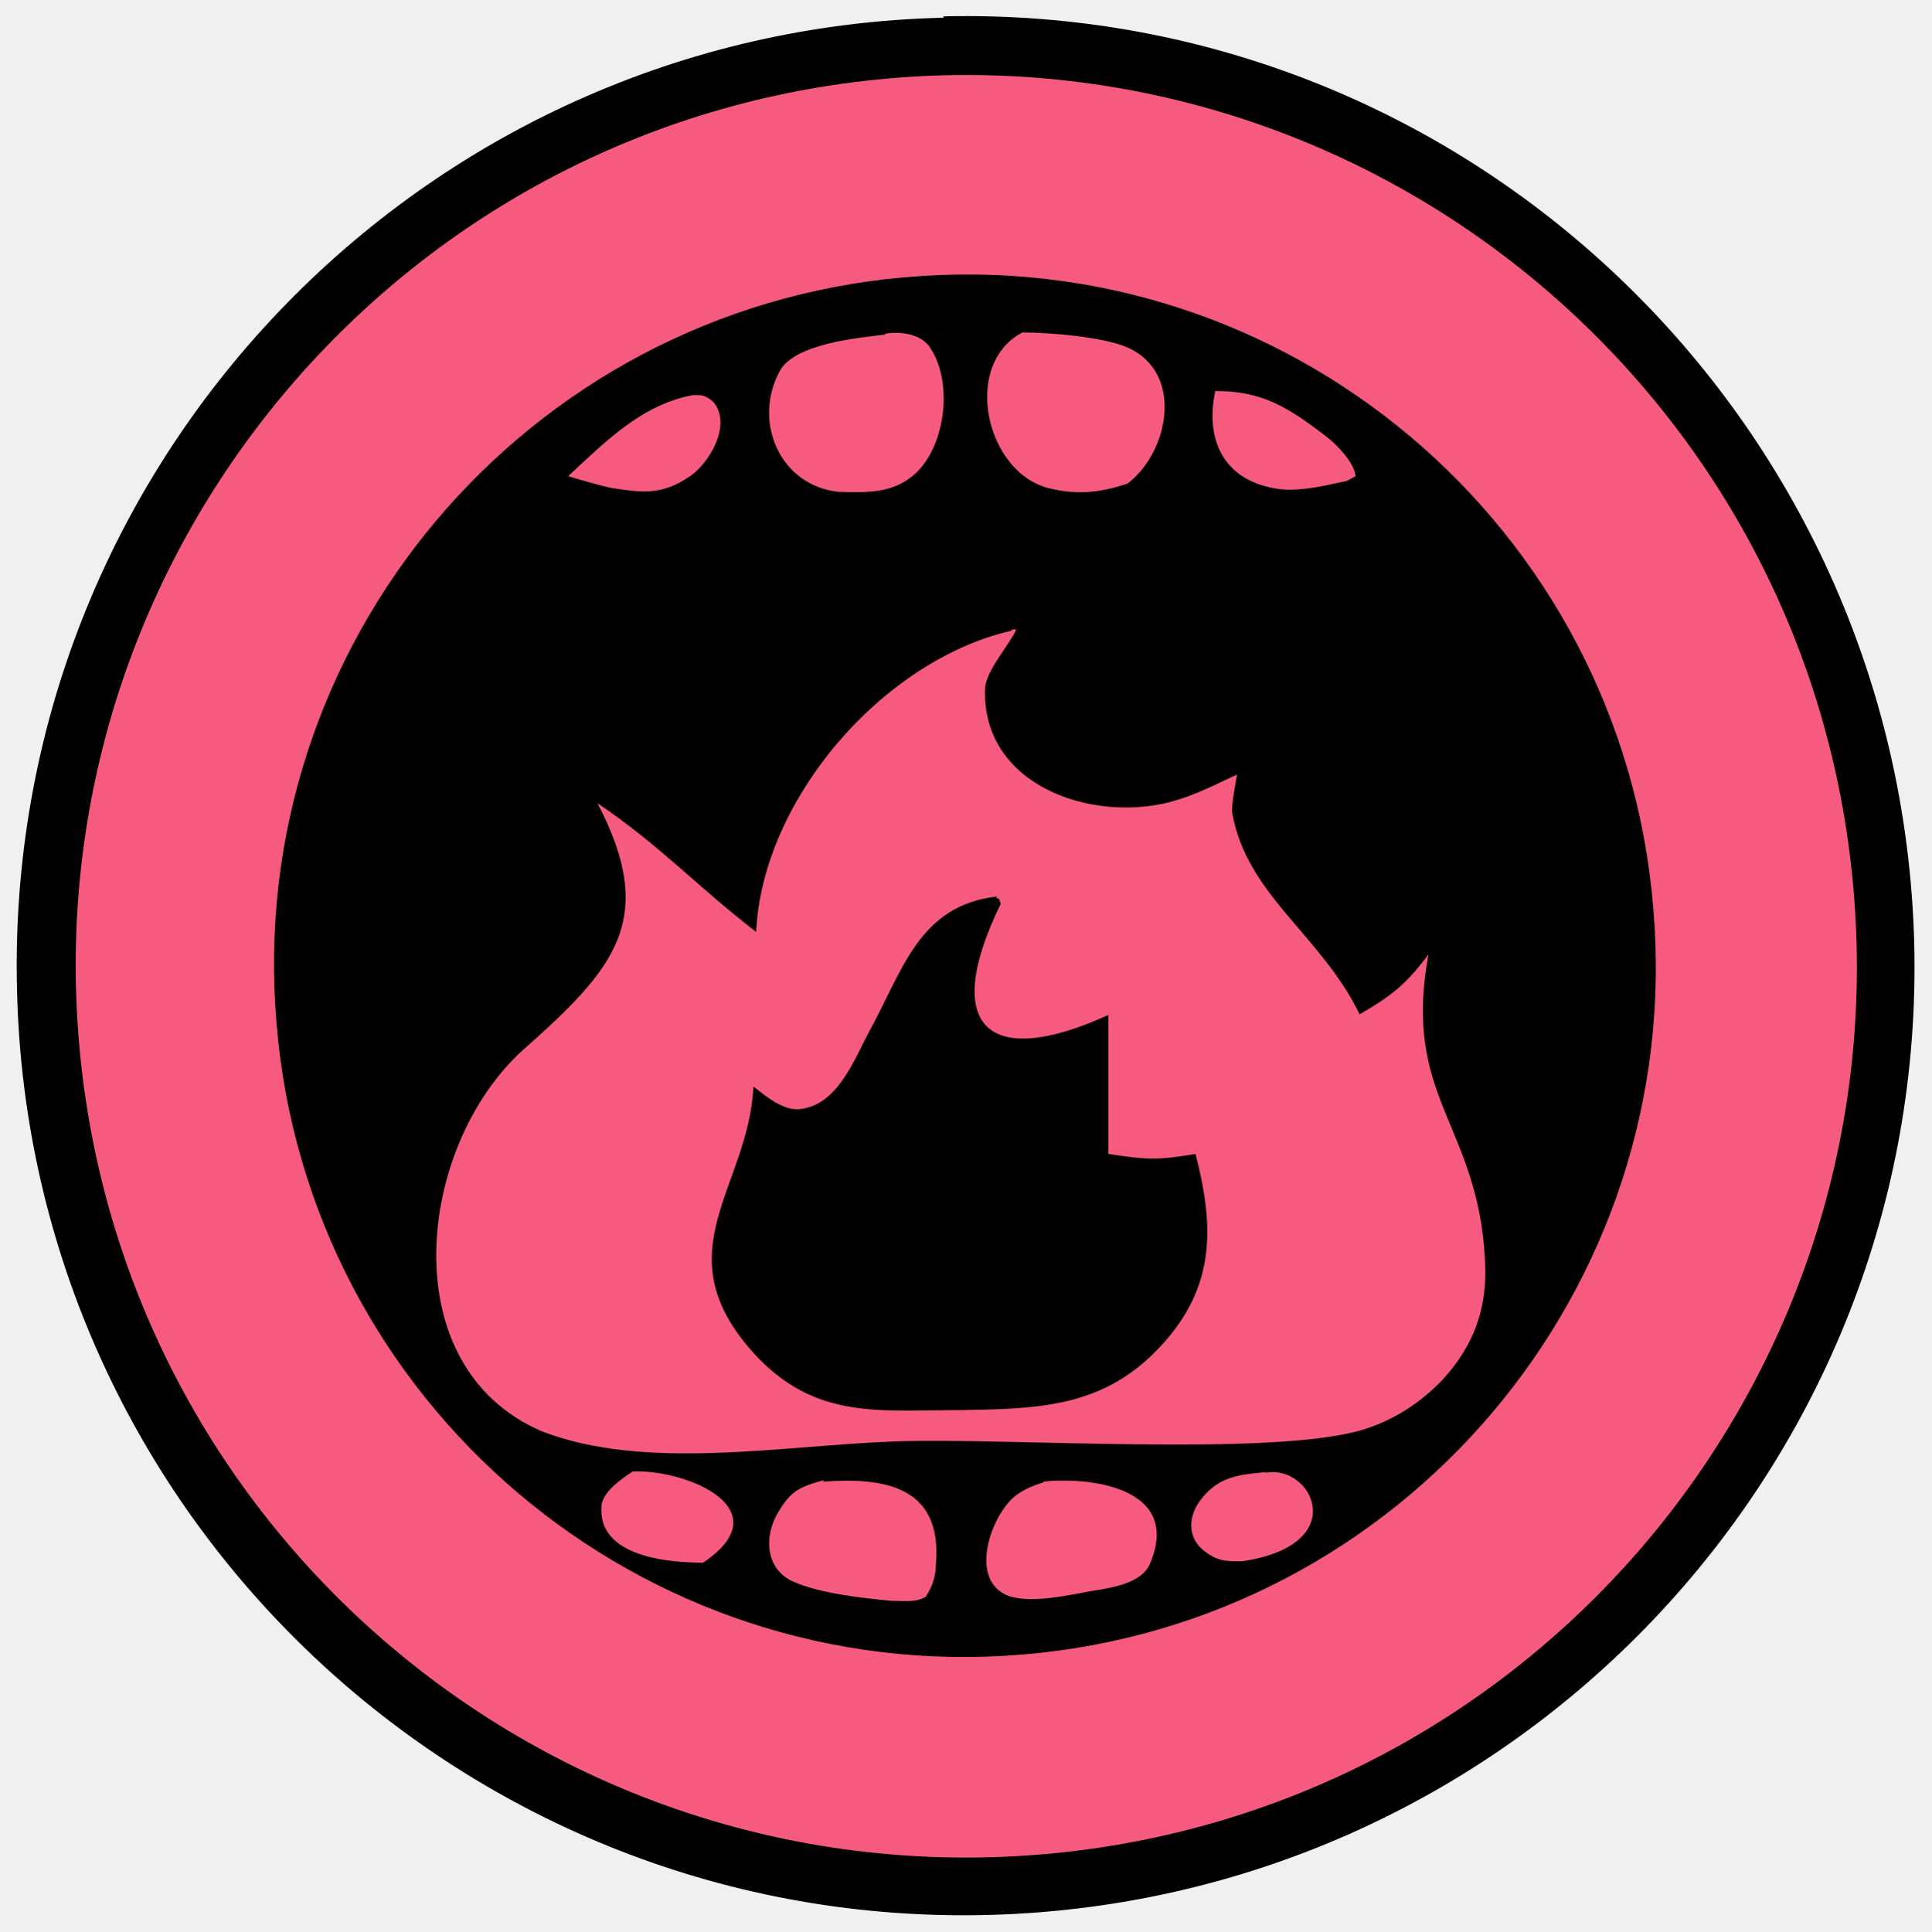
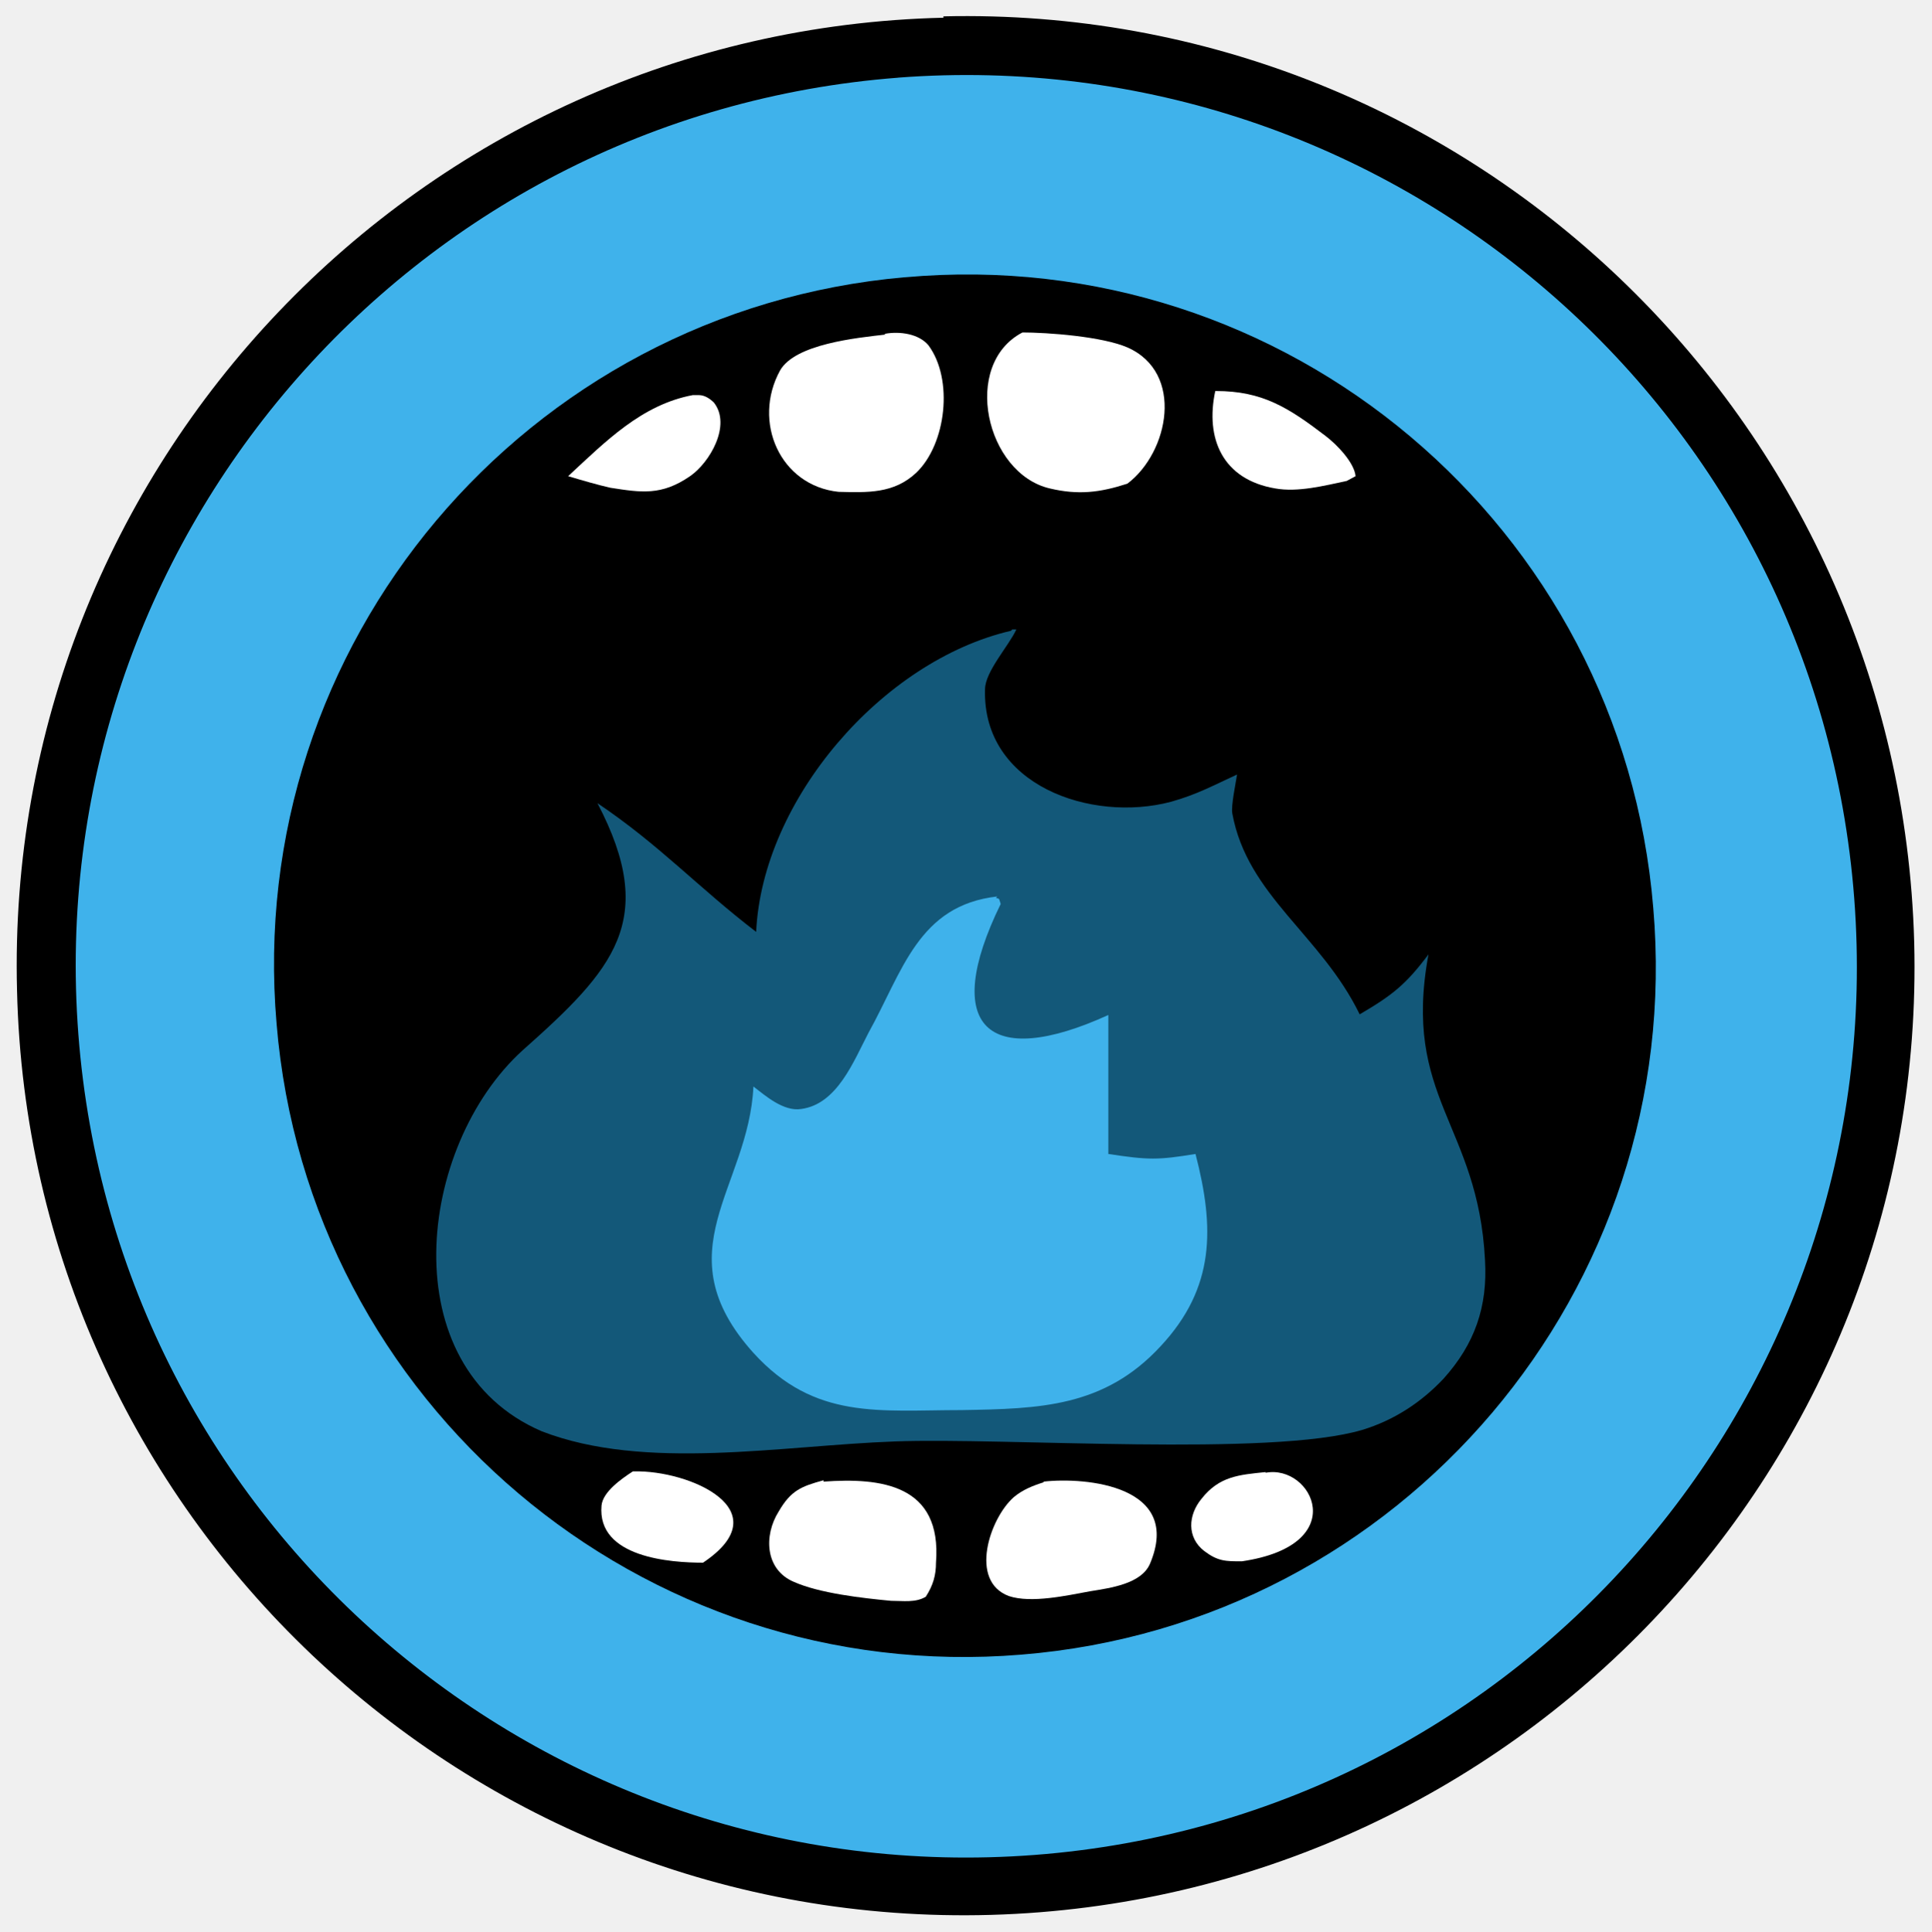
<svg xmlns="http://www.w3.org/2000/svg" id="Capa_1" version="1.1" viewBox="0 0 283.5 283.5">
  <defs>
    <style>
      .st0 {
-         fill: #f65b7f;
+         fill: #135879;
+       }
+ 
+       .st1 {
+         fill: #fff;
+       }
+ 
+       .st2 {
+         fill: #3fb2eb;
      }
    </style>
  </defs>
-   <path d="M138.5,2.4c76.8-1.8,140.4,59,142.5,135.9,2,76.8-58.7,140.6-135.5,142.8C68.5,283.3,4.3,222.4,2.5,145.4.5,68.4,61.5,4.4,138.5,2.6v-.2Z" />
-   <path class="st0" d="M131.8,11.4c72.1-5.5,134.9,48.4,140.4,120.5,5.5,72.1-48.4,134.9-120.3,140.4-72.1,5.5-134.9-48.4-140.4-120.5C6,79.8,59.9,16.9,131.9,11.4h-.2Z" />
-   <path d="M132.9,40.7c55.9-5,105.2,36.5,109.8,92.6,4.8,55.9-36.9,105.1-92.8,109.6-55.7,4.6-104.7-36.9-109.3-92.6-4.8-55.7,36.5-104.7,92.2-109.6h0Z" />
-   <path class="st0" d="M148.6,92.4h.6c-1.1,2.4-4.6,6.2-4.6,8.8-.4,14.1,15.6,19.6,27.3,16.5,3.9-1.1,6.2-2.4,9.7-4-.2,1.3-.9,4.6-.7,5.7,2.2,12.1,13,17.8,18.7,29.5,4.8-2.8,6.8-4.4,10.1-8.8-3.9,21.1,7.3,24.9,8.3,44.9.4,6.8-1.5,12.3-6.1,17.4-3.3,3.5-7.3,6.1-11.9,7.5-13.4,4-52.3,1.1-68.6,1.7-16.7.6-36.7,4.4-51.9-1.5-22-9.5-18.3-41.8-2.8-55.9,13.4-11.9,20-19.1,11-36.3,9.2,6.2,14.7,12.3,23.3,18.9.9-19.4,18.5-39.8,37.4-44.2l.2-.2Z" />
-   <path d="M146.2,131.8c.6.2.4,0,.7.9-8.8,18-2,24.4,15.8,16.3v20.4c5.9.9,7.3.9,12.8,0,2.8,10.8,2.9,19.6-5.1,28.2-8.3,9-17.8,9.2-29.2,9.4-12.1,0-21.6,1.5-30.6-8.4-13.4-14.9-.7-24.2,0-39.1,1.7,1.3,4.4,3.7,7,3.3,5.3-.7,7.7-7,9.9-11.2,5-9,7.3-18.7,18.9-20l-.2.2Z" />
-   <path class="st0" d="M149.9,48.8c4,0,11.9.6,15.6,2.2,8.4,3.7,6.1,15.4,0,20-4,1.3-7.2,1.7-11.4.7-9.4-2.2-13-18.2-4-22.9h-.2Z" />
-   <path class="st0" d="M129.9,49c2.2-.4,5,0,6.4,1.7,3.7,5,2.6,14.5-1.8,18.7-3.3,3.1-7.2,2.9-11.4,2.8-8.6-.9-12.7-10.3-8.6-17.8,2.2-3.9,11.2-4.8,15.6-5.3h-.2Z" />
-   <path class="st0" d="M120.9,217.5c8.4-.6,17.4.4,16.5,11.9,0,1.8-.4,3.3-1.5,5-1.5.9-3.3.6-5.1.6-4.2-.4-10.5-1.1-14.3-2.8-4.2-1.8-4.4-6.8-2.2-10.3,1.8-3.1,3.3-3.7,6.6-4.6v.2Z" />
-   <path class="st0" d="M153.2,217.5c6.2-.7,20.5.6,15.6,12.1-1.3,2.9-5.7,3.5-8.8,4-3.3.6-8.6,1.8-11.9.7-5.9-2.2-2.8-11.4.7-14.5,1.3-1.1,2.8-1.7,4.4-2.2v-.2Z" />
-   <path class="st0" d="M178.5,57.4c6.8,0,10.6,2.4,16.1,6.6,1.7,1.3,4.2,3.9,4.4,5.9l-1.3.7c-3.3.7-7.2,1.7-10.5,1.1-7.7-1.3-10.3-7.3-8.8-14.3Z" />
-   <path class="st0" d="M93.1,216c8.1-.2,21.6,5.7,10.1,13.4-4.6,0-15.6-.7-14.9-8.4.2-2,2.9-3.9,4.6-5h.2Z" />
-   <path class="st0" d="M101.7,58h.9c.9,0,1.7.6,2.2,1.1,2.6,3.3-.6,8.8-3.5,10.8-4.2,2.9-7.2,2.4-11.7,1.7-1.8-.4-4.2-1.1-6.2-1.7,5.5-5.1,10.8-10.5,18.3-11.9h0Z" />
-   <path class="st0" d="M185.8,216.2c6.8-1.3,12.8,10.6-3.5,13-2.4,0-3.5,0-5.5-1.5-2.6-2-2.4-5.3-.4-7.7,2.6-3.3,5.5-3.5,9.4-3.9h0Z" />
+   <path d="M138.5,2.4c76.8-1.8,140.4,59,142.5,135.9,2,76.8-58.7,140.6-135.5,142.8C68.5,283.3,4.3,222.4,2.5,145.4.5,68.4,61.5,4.4,138.5,2.6c0,0,0-.2,0-.2Z" />
+   <path class="st2" d="M131.8,11.4c72.1-5.5,134.9,48.4,140.4,120.5,5.5,72.1-48.4,134.9-120.3,140.4-72.1,5.5-134.9-48.4-140.4-120.5C6,79.8,59.9,16.9,131.9,11.4h-.2.1Z" />
+   <path d="M132.9,40.7c55.9-5,105.2,36.5,109.8,92.6,4.8,55.9-36.9,105.1-92.8,109.6-55.7,4.6-104.7-36.9-109.3-92.6-4.8-55.7,36.5-104.7,92.2-109.6h.1Z" />
+   <path class="st0" d="M148.6,92.4h.6c-1.1,2.4-4.6,6.2-4.6,8.8-.4,14.1,15.6,19.6,27.3,16.5,3.9-1.1,6.2-2.4,9.7-4-.2,1.3-.9,4.6-.7,5.7,2.2,12.1,13,17.8,18.7,29.5,4.8-2.8,6.8-4.4,10.1-8.8-3.9,21.1,7.3,24.9,8.3,44.9.4,6.8-1.5,12.3-6.1,17.4-3.3,3.5-7.3,6.1-11.9,7.5-13.4,4-52.3,1.1-68.6,1.7-16.7.6-36.7,4.4-51.9-1.5-22-9.5-18.3-41.8-2.8-55.9,13.4-11.9,20-19.1,11-36.3,9.2,6.2,14.7,12.3,23.3,18.9.9-19.4,18.5-39.8,37.4-44.2l.2-.2h0Z" />
+   <path class="st2" d="M146.2,131.8c.6.2.4,0,.7.9-8.8,18-2,24.4,15.8,16.3v20.4c5.9.9,7.3.9,12.8,0,2.8,10.8,2.9,19.6-5.1,28.2-8.3,9-17.8,9.2-29.2,9.4-12.1,0-21.6,1.5-30.6-8.4-13.4-14.9-.7-24.2,0-39.1,1.7,1.3,4.4,3.7,7,3.3,5.3-.7,7.7-7,9.9-11.2,5-9,7.3-18.7,18.9-20l-.2.2Z" />
+   <path class="st1" d="M149.9,48.8c4,0,11.9.6,15.6,2.2,8.4,3.7,6.1,15.4,0,20-4,1.3-7.2,1.7-11.4.7-9.4-2.2-13-18.2-4-22.9h-.2Z" />
+   <path class="st1" d="M129.9,49c2.2-.4,5,0,6.4,1.7,3.7,5,2.6,14.5-1.8,18.7-3.3,3.1-7.2,2.9-11.4,2.8-8.6-.9-12.7-10.3-8.6-17.8,2.2-3.9,11.2-4.8,15.6-5.3h-.2Z" />
+   <path class="st1" d="M120.9,217.5c8.4-.6,17.4.4,16.5,11.9,0,1.8-.4,3.3-1.5,5-1.5.9-3.3.6-5.1.6-4.2-.4-10.5-1.1-14.3-2.8-4.2-1.8-4.4-6.8-2.2-10.3,1.8-3.1,3.3-3.7,6.6-4.6v.2h0Z" />
+   <path class="st1" d="M153.2,217.5c6.2-.7,20.5.6,15.6,12.1-1.3,2.9-5.7,3.5-8.8,4-3.3.6-8.6,1.8-11.9.7-5.9-2.2-2.8-11.4.7-14.5,1.3-1.1,2.8-1.7,4.4-2.2v-.2h0Z" />
+   <path class="st1" d="M178.5,57.4c6.8,0,10.6,2.4,16.1,6.6,1.7,1.3,4.2,3.9,4.4,5.9l-1.3.7c-3.3.7-7.2,1.7-10.5,1.1-7.7-1.3-10.3-7.3-8.8-14.3h.1Z" />
+   <path class="st1" d="M93.1,216c8.1-.2,21.6,5.7,10.1,13.4-4.6,0-15.6-.7-14.9-8.4.2-2,2.9-3.9,4.6-5h.2Z" />
+   <path class="st1" d="M101.7,58h.9c.9,0,1.7.6,2.2,1.1,2.6,3.3-.6,8.8-3.5,10.8-4.2,2.9-7.2,2.4-11.7,1.7-1.8-.4-4.2-1.1-6.2-1.7,5.5-5.1,10.8-10.5,18.3-11.9h0Z" />
+   <path class="st1" d="M185.8,216.2c6.8-1.3,12.8,10.6-3.5,13-2.4,0-3.5,0-5.5-1.5-2.6-2-2.4-5.3-.4-7.7,2.6-3.3,5.5-3.5,9.4-3.9h0Z" />
</svg>
